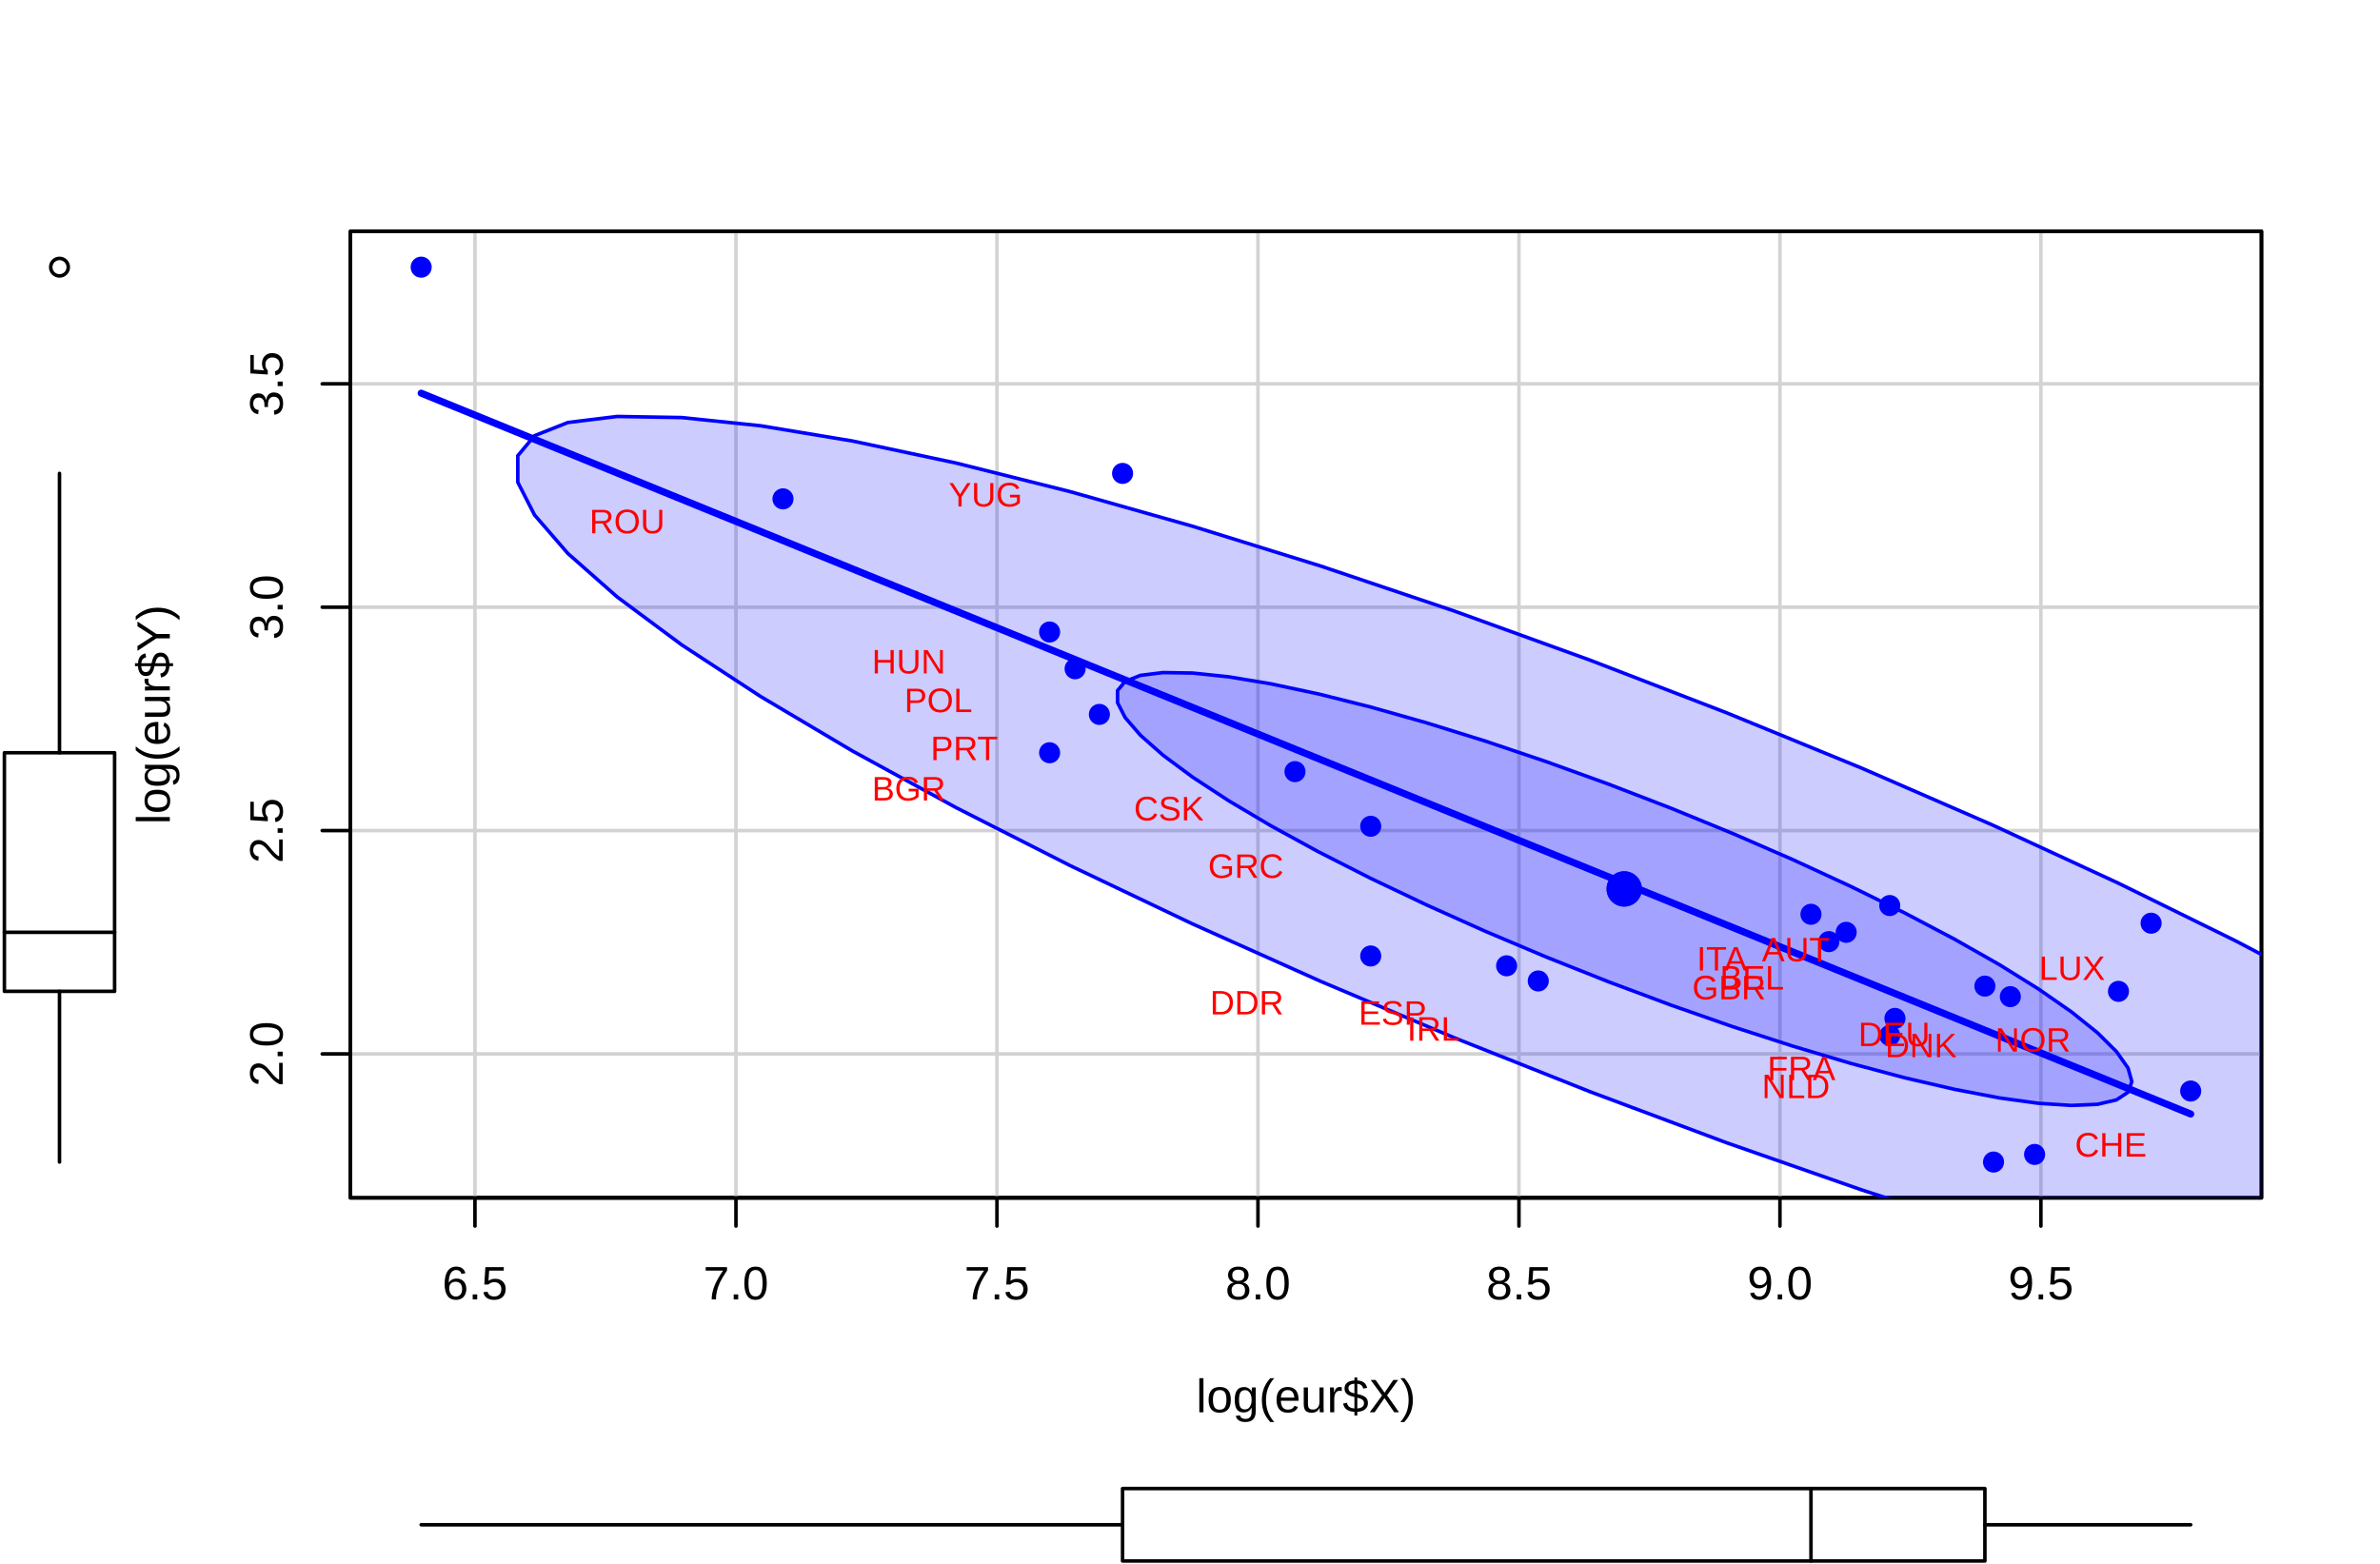
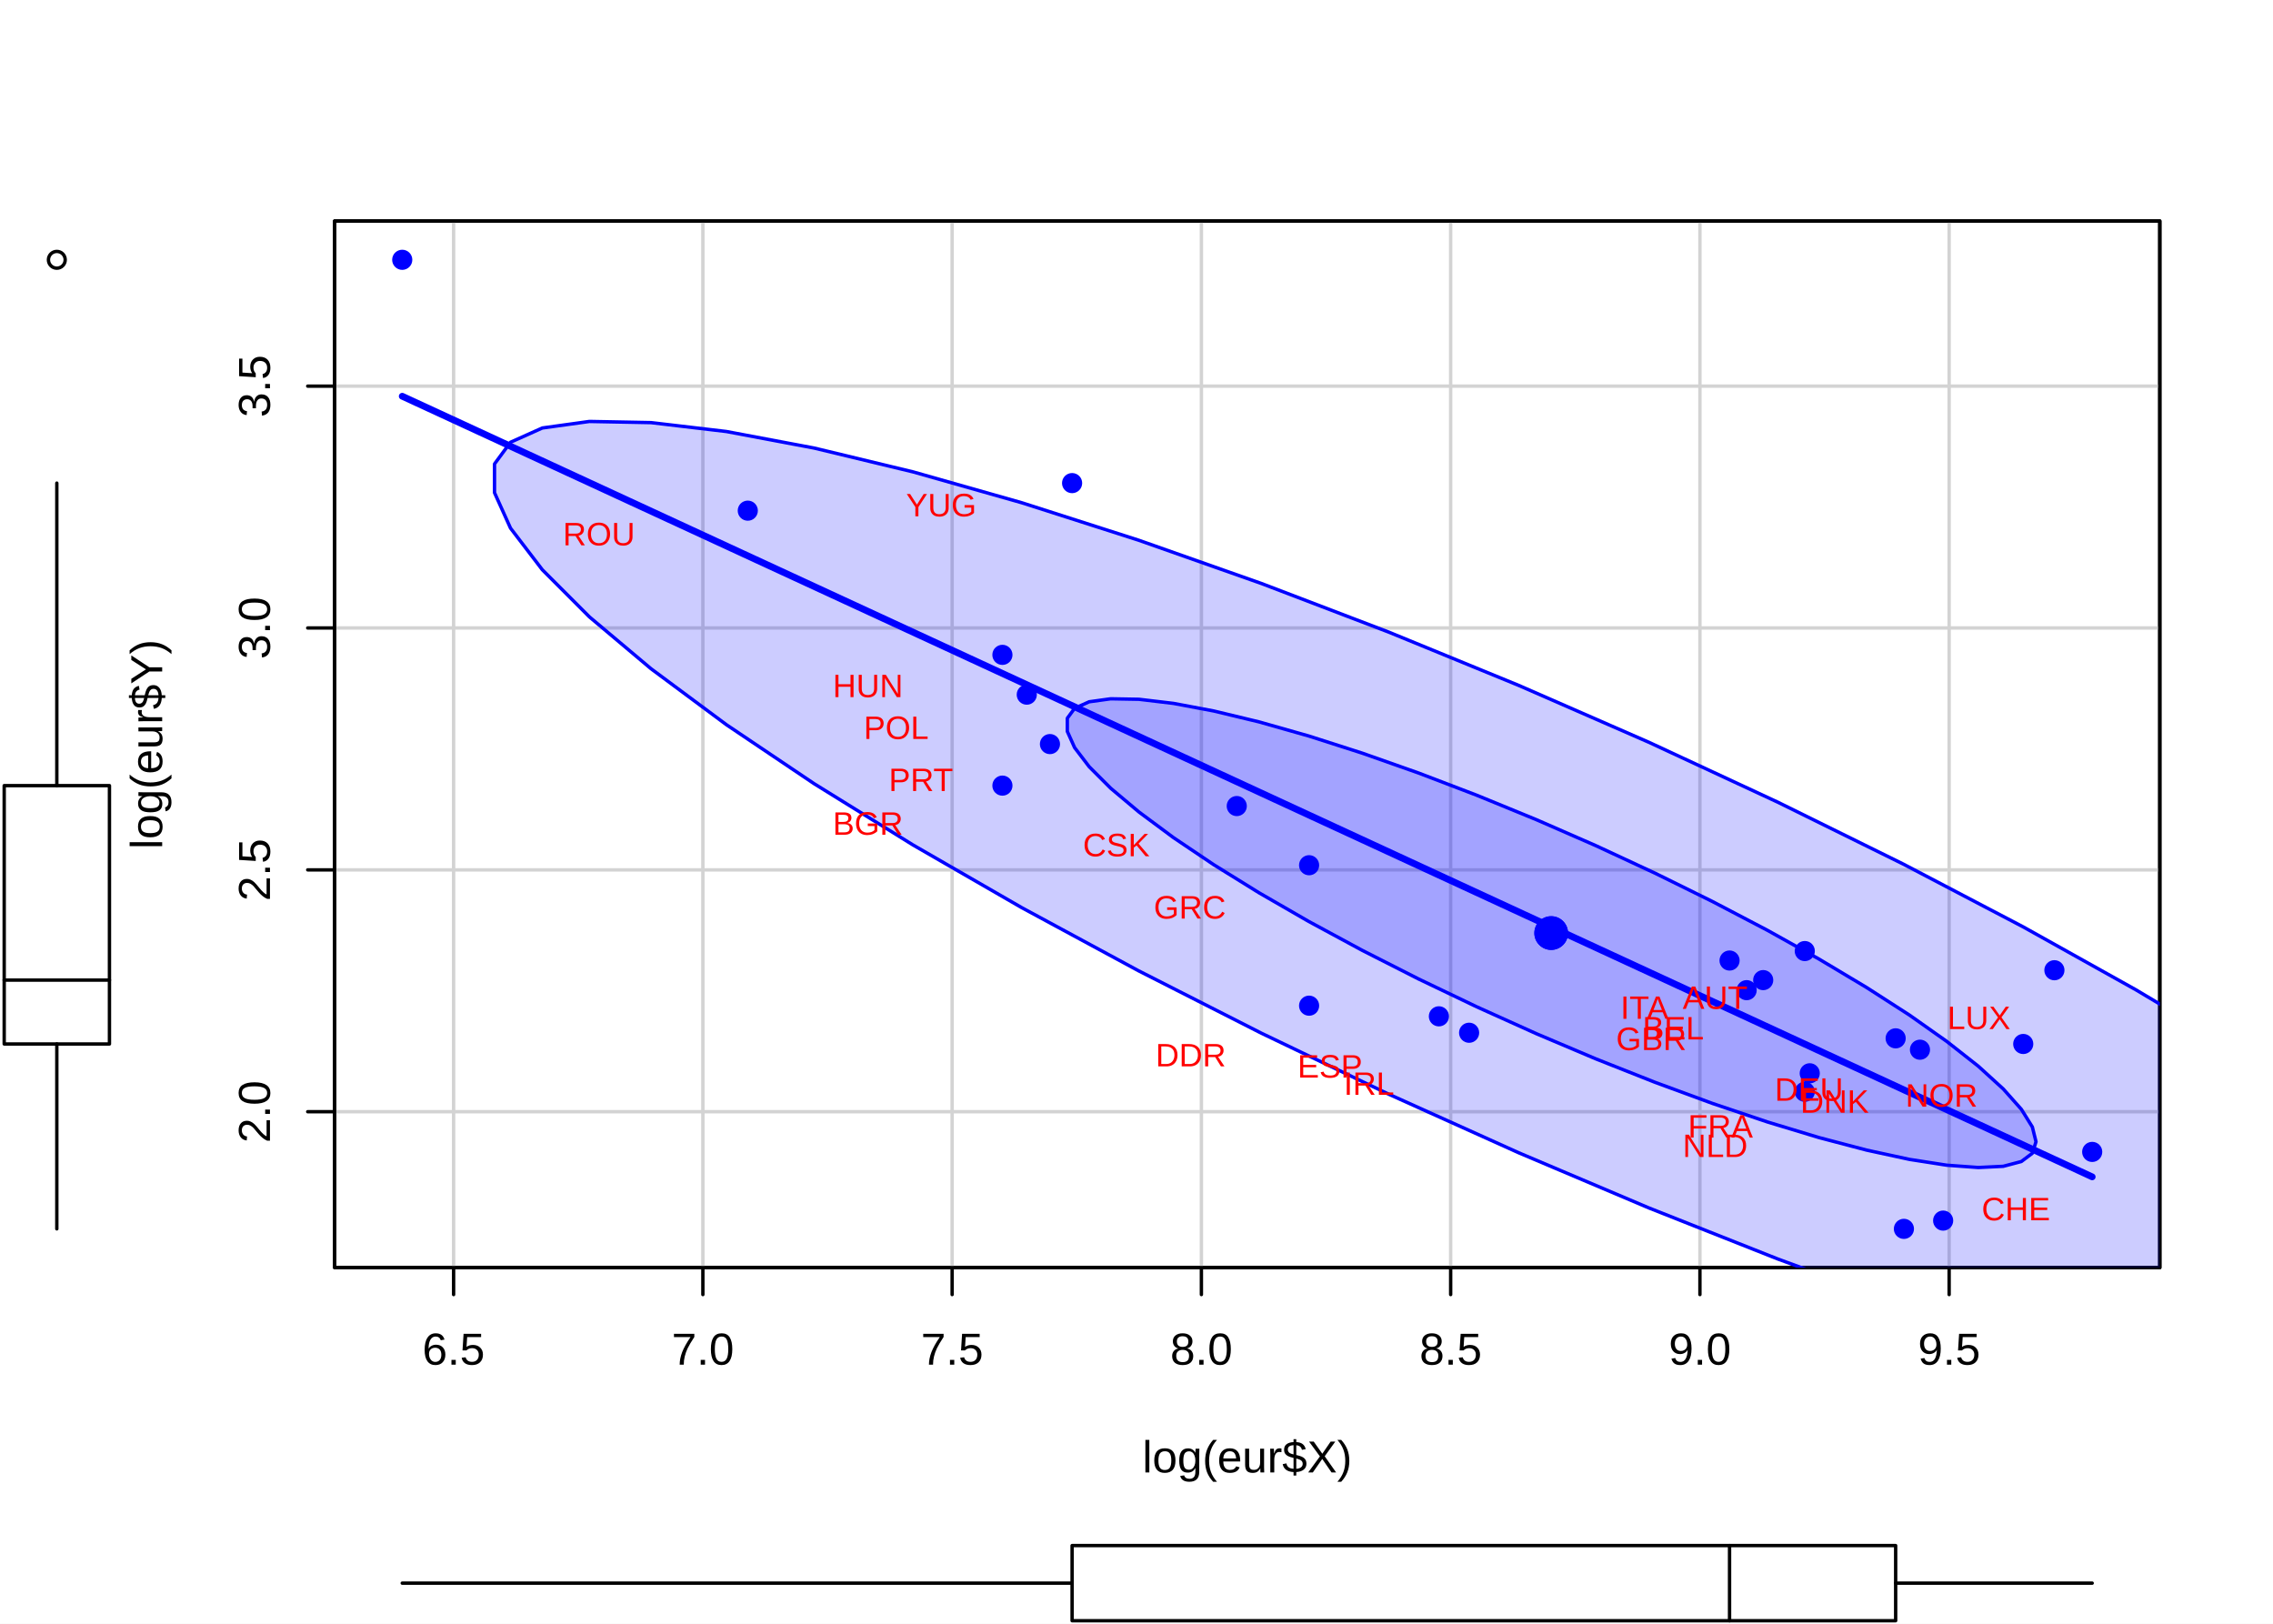
- <svg xmlns="http://www.w3.org/2000/svg" class="svglite" width="504.00pt" height="331.20pt" viewBox="0 0 504.00 331.20">
+ <svg xmlns="http://www.w3.org/2000/svg" class="svglite" width="504.00pt" height="360.00pt" viewBox="0 0 504.00 360.00">
  <defs>
    <style type="text/css">
    .svglite line, .svglite polyline, .svglite polygon, .svglite path, .svglite rect, .svglite circle {
      fill: none;
      stroke: #000000;
      stroke-linecap: round;
      stroke-linejoin: round;
      stroke-miterlimit: 10.00;
    }
    .svglite text {
      white-space: pre;
    }
  </style>
  </defs>
  <rect width="100%" height="100%" style="stroke: none; fill: #FFFFFF;" />
  <defs>
-     <clipPath id="cpMC4wMHw1MDQuMDB8MC4wMHwzMzEuMjA=">
-       <rect x="0.00" y="0.00" width="504.00" height="331.20" />
+     <clipPath id="cpMC4wMHw1MDQuMDB8MC4wMHwzNjAuMDA=">
+       <rect x="0.00" y="0.00" width="504.00" height="360.00" />
    </clipPath>
  </defs>
-   <g clip-path="url(#cpMC4wMHw1MDQuMDB8MC4wMHwzMzEuMjA=)">
+   <g clip-path="url(#cpMC4wMHw1MDQuMDB8MC4wMHwzNjAuMDA=)">
</g>
  <defs>
-     <clipPath id="cpMC4wMHwyNS4yMHwwLjAwfDMxNC42NA==">
-       <rect x="0.00" y="0.00" width="25.20" height="314.64" />
+     <clipPath id="cpMC4wMHwyNS4yMHwwLjAwfDM0Mi4wMA==">
+       <rect x="0.00" y="0.00" width="25.20" height="342.00" />
    </clipPath>
  </defs>
-   <g clip-path="url(#cpMC4wMHwyNS4yMHwwLjAwfDMxNC42NA==)">
+   <g clip-path="url(#cpMC4wMHwyNS4yMHwwLjAwfDM0Mi4wMA==)">
</g>
  <defs>
-     <clipPath id="cpMC4wMHwyNS4yMHw0OS4wMHwyNTMuNjg=">
-       <rect x="0.00" y="49.00" width="25.20" height="204.68" />
+     <clipPath id="cpMC4wMHwyNS4yMHw0OS4wMHwyODEuMDQ=">
+       <rect x="0.00" y="49.00" width="25.20" height="232.04" />
    </clipPath>
  </defs>
-   <g clip-path="url(#cpMC4wMHwyNS4yMHw0OS4wMHwyNTMuNjg=)">
-     <polyline points="0.93,209.95 24.27,209.95 24.27,159.42 0.93,159.42 0.93,209.95 " style="stroke-width: 0.75;" />
-     <polyline points="0.93,197.45 24.27,197.45 " style="stroke-width: 0.75;" />
-     <polyline points="12.60,246.10 12.60,209.95 " style="stroke-width: 0.75;" />
-     <polyline points="12.60,159.42 12.60,100.26 " style="stroke-width: 0.75;" />
-     <circle cx="12.60" cy="56.58" r="1.86" style="stroke-width: 0.75;" />
+   <g clip-path="url(#cpMC4wMHwyNS4yMHw0OS4wMHwyODEuMDQ=)">
+     <polyline points="0.93,231.46 24.27,231.46 24.27,174.18 0.93,174.18 0.93,231.46 " style="stroke-width: 0.75;" />
+     <polyline points="0.93,217.30 24.27,217.30 " style="stroke-width: 0.75;" />
+     <polyline points="12.60,272.45 12.60,231.46 " style="stroke-width: 0.75;" />
+     <polyline points="12.60,174.18 12.60,107.11 " style="stroke-width: 0.75;" />
+     <circle cx="12.60" cy="57.60" r="1.86" style="stroke-width: 0.75;" />
  </g>
  <defs>
-     <clipPath id="cpNzQuMjB8NDc4LjkwfDMxNC42NHwzMzEuMjA=">
-       <rect x="74.20" y="314.64" width="404.70" height="16.56" />
+     <clipPath id="cpNzQuMjB8NDc4LjkwfDM0Mi4wMHwzNjAuMDA=">
+       <rect x="74.20" y="342.00" width="404.70" height="18.00" />
    </clipPath>
  </defs>
-   <g clip-path="url(#cpNzQuMjB8NDc4LjkwfDMxNC42NHwzMzEuMjA=)">
+   <g clip-path="url(#cpNzQuMjB8NDc4LjkwfDM0Mi4wMHwzNjAuMDA=)">
</g>
  <defs>
-     <clipPath id="cpMjUuMjB8NTA0LjAwfDMxNC42NHwzMzEuMjA=">
-       <rect x="25.20" y="314.64" width="478.80" height="16.56" />
+     <clipPath id="cpMjUuMjB8NTA0LjAwfDM0Mi4wMHwzNjAuMDA=">
+       <rect x="25.20" y="342.00" width="478.80" height="18.00" />
    </clipPath>
  </defs>
-   <g clip-path="url(#cpMjUuMjB8NTA0LjAwfDMxNC42NHwzMzEuMjA=)">
+   <g clip-path="url(#cpMjUuMjB8NTA0LjAwfDM0Mi4wMHwzNjAuMDA=)">
</g>
-   <g clip-path="url(#cpNzQuMjB8NDc4LjkwfDMxNC42NHwzMzEuMjA=)">
-     <polyline points="237.72,330.59 237.72,315.25 420.33,315.25 420.33,330.59 237.72,330.59 " style="stroke-width: 0.75;" />
-     <polyline points="383.50,330.59 383.50,315.25 " style="stroke-width: 0.75;" />
-     <polyline points="89.19,322.92 237.72,322.92 " style="stroke-width: 0.75;" />
-     <polyline points="420.33,322.92 463.91,322.92 " style="stroke-width: 0.75;" />
+   <g clip-path="url(#cpNzQuMjB8NDc4LjkwfDM0Mi4wMHwzNjAuMDA=)">
+     <polyline points="237.72,359.33 237.72,342.67 420.33,342.67 420.33,359.33 237.72,359.33 " style="stroke-width: 0.75;" />
+     <polyline points="383.50,359.33 383.50,342.67 " style="stroke-width: 0.75;" />
+     <polyline points="89.19,351.00 237.72,351.00 " style="stroke-width: 0.75;" />
+     <polyline points="420.33,351.00 463.91,351.00 " style="stroke-width: 0.75;" />
  </g>
  <defs>
-     <clipPath id="cpNzQuMjB8NDc4LjkwfDQ5LjAwfDI1My42OA==">
-       <rect x="74.20" y="49.00" width="404.70" height="204.68" />
+     <clipPath id="cpNzQuMjB8NDc4LjkwfDQ5LjAwfDI4MS4wNA==">
+       <rect x="74.20" y="49.00" width="404.70" height="232.04" />
    </clipPath>
  </defs>
-   <g clip-path="url(#cpNzQuMjB8NDc4LjkwfDQ5LjAwfDI1My42OA==)">
+   <g clip-path="url(#cpNzQuMjB8NDc4LjkwfDQ5LjAwfDI4MS4wNA==)">
</g>
-   <g clip-path="url(#cpMC4wMHw1MDQuMDB8MC4wMHwzMzEuMjA=)">
-     <line x1="100.58" y1="253.68" x2="432.19" y2="253.68" style="stroke-width: 0.75;" />
-     <line x1="100.58" y1="253.68" x2="100.58" y2="259.66" style="stroke-width: 0.75;" />
-     <line x1="155.85" y1="253.68" x2="155.85" y2="259.66" style="stroke-width: 0.75;" />
-     <line x1="211.12" y1="253.68" x2="211.12" y2="259.66" style="stroke-width: 0.75;" />
-     <line x1="266.39" y1="253.68" x2="266.39" y2="259.66" style="stroke-width: 0.75;" />
-     <line x1="321.66" y1="253.68" x2="321.66" y2="259.66" style="stroke-width: 0.75;" />
-     <line x1="376.93" y1="253.68" x2="376.93" y2="259.66" style="stroke-width: 0.75;" />
-     <line x1="432.19" y1="253.68" x2="432.19" y2="259.66" style="stroke-width: 0.75;" />
-     <text x="100.58" y="275.20" text-anchor="middle" style="font-size: 9.96px; font-family: &quot;Arial&quot;;" textLength="13.84px" lengthAdjust="spacingAndGlyphs">6.5</text>
-     <text x="155.85" y="275.20" text-anchor="middle" style="font-size: 9.96px; font-family: &quot;Arial&quot;;" textLength="13.84px" lengthAdjust="spacingAndGlyphs">7.0</text>
-     <text x="211.12" y="275.20" text-anchor="middle" style="font-size: 9.96px; font-family: &quot;Arial&quot;;" textLength="13.84px" lengthAdjust="spacingAndGlyphs">7.5</text>
-     <text x="266.39" y="275.20" text-anchor="middle" style="font-size: 9.96px; font-family: &quot;Arial&quot;;" textLength="13.84px" lengthAdjust="spacingAndGlyphs">8.0</text>
-     <text x="321.66" y="275.20" text-anchor="middle" style="font-size: 9.96px; font-family: &quot;Arial&quot;;" textLength="13.84px" lengthAdjust="spacingAndGlyphs">8.5</text>
-     <text x="376.93" y="275.20" text-anchor="middle" style="font-size: 9.96px; font-family: &quot;Arial&quot;;" textLength="13.84px" lengthAdjust="spacingAndGlyphs">9.0</text>
-     <text x="432.19" y="275.20" text-anchor="middle" style="font-size: 9.96px; font-family: &quot;Arial&quot;;" textLength="13.84px" lengthAdjust="spacingAndGlyphs">9.5</text>
-     <line x1="74.20" y1="223.20" x2="74.20" y2="81.29" style="stroke-width: 0.75;" />
-     <line x1="74.20" y1="223.20" x2="68.23" y2="223.20" style="stroke-width: 0.75;" />
-     <line x1="74.20" y1="175.90" x2="68.23" y2="175.90" style="stroke-width: 0.75;" />
-     <line x1="74.20" y1="128.59" x2="68.23" y2="128.59" style="stroke-width: 0.75;" />
-     <line x1="74.20" y1="81.29" x2="68.23" y2="81.29" style="stroke-width: 0.75;" />
-     <text transform="translate(59.86,223.20) rotate(-90)" text-anchor="middle" style="font-size: 9.96px; font-family: &quot;Arial&quot;;" textLength="13.84px" lengthAdjust="spacingAndGlyphs">2.0</text>
-     <text transform="translate(59.86,175.90) rotate(-90)" text-anchor="middle" style="font-size: 9.96px; font-family: &quot;Arial&quot;;" textLength="13.84px" lengthAdjust="spacingAndGlyphs">2.5</text>
-     <text transform="translate(59.86,128.59) rotate(-90)" text-anchor="middle" style="font-size: 9.96px; font-family: &quot;Arial&quot;;" textLength="13.84px" lengthAdjust="spacingAndGlyphs">3.0</text>
-     <text transform="translate(59.86,81.29) rotate(-90)" text-anchor="middle" style="font-size: 9.96px; font-family: &quot;Arial&quot;;" textLength="13.84px" lengthAdjust="spacingAndGlyphs">3.5</text>
-     <polygon points="74.20,253.68 478.90,253.68 478.90,49.00 74.20,49.00 " style="stroke-width: 0.75;" />
+   <g clip-path="url(#cpMC4wMHw1MDQuMDB8MC4wMHwzNjAuMDA=)">
+     <line x1="100.58" y1="281.04" x2="432.19" y2="281.04" style="stroke-width: 0.75;" />
+     <line x1="100.58" y1="281.04" x2="100.58" y2="287.02" style="stroke-width: 0.75;" />
+     <line x1="155.85" y1="281.04" x2="155.85" y2="287.02" style="stroke-width: 0.75;" />
+     <line x1="211.12" y1="281.04" x2="211.12" y2="287.02" style="stroke-width: 0.75;" />
+     <line x1="266.39" y1="281.04" x2="266.39" y2="287.02" style="stroke-width: 0.75;" />
+     <line x1="321.66" y1="281.04" x2="321.66" y2="287.02" style="stroke-width: 0.75;" />
+     <line x1="376.93" y1="281.04" x2="376.93" y2="287.02" style="stroke-width: 0.75;" />
+     <line x1="432.19" y1="281.04" x2="432.19" y2="287.02" style="stroke-width: 0.75;" />
+     <text x="100.58" y="302.56" text-anchor="middle" style="font-size: 9.96px; font-family: &quot;Arial&quot;;" textLength="13.84px" lengthAdjust="spacingAndGlyphs">6.5</text>
+     <text x="155.85" y="302.56" text-anchor="middle" style="font-size: 9.96px; font-family: &quot;Arial&quot;;" textLength="13.84px" lengthAdjust="spacingAndGlyphs">7.0</text>
+     <text x="211.12" y="302.56" text-anchor="middle" style="font-size: 9.96px; font-family: &quot;Arial&quot;;" textLength="13.84px" lengthAdjust="spacingAndGlyphs">7.5</text>
+     <text x="266.39" y="302.56" text-anchor="middle" style="font-size: 9.96px; font-family: &quot;Arial&quot;;" textLength="13.84px" lengthAdjust="spacingAndGlyphs">8.0</text>
+     <text x="321.66" y="302.56" text-anchor="middle" style="font-size: 9.96px; font-family: &quot;Arial&quot;;" textLength="13.84px" lengthAdjust="spacingAndGlyphs">8.5</text>
+     <text x="376.93" y="302.56" text-anchor="middle" style="font-size: 9.96px; font-family: &quot;Arial&quot;;" textLength="13.84px" lengthAdjust="spacingAndGlyphs">9.0</text>
+     <text x="432.19" y="302.56" text-anchor="middle" style="font-size: 9.96px; font-family: &quot;Arial&quot;;" textLength="13.84px" lengthAdjust="spacingAndGlyphs">9.5</text>
+     <line x1="74.20" y1="246.48" x2="74.20" y2="85.61" style="stroke-width: 0.75;" />
+     <line x1="74.20" y1="246.48" x2="68.23" y2="246.48" style="stroke-width: 0.75;" />
+     <line x1="74.20" y1="192.86" x2="68.23" y2="192.86" style="stroke-width: 0.75;" />
+     <line x1="74.20" y1="139.23" x2="68.23" y2="139.23" style="stroke-width: 0.75;" />
+     <line x1="74.20" y1="85.61" x2="68.23" y2="85.61" style="stroke-width: 0.75;" />
+     <text transform="translate(59.86,246.48) rotate(-90)" text-anchor="middle" style="font-size: 9.96px; font-family: &quot;Arial&quot;;" textLength="13.84px" lengthAdjust="spacingAndGlyphs">2.0</text>
+     <text transform="translate(59.86,192.86) rotate(-90)" text-anchor="middle" style="font-size: 9.96px; font-family: &quot;Arial&quot;;" textLength="13.84px" lengthAdjust="spacingAndGlyphs">2.5</text>
+     <text transform="translate(59.86,139.23) rotate(-90)" text-anchor="middle" style="font-size: 9.96px; font-family: &quot;Arial&quot;;" textLength="13.84px" lengthAdjust="spacingAndGlyphs">3.0</text>
+     <text transform="translate(59.86,85.61) rotate(-90)" text-anchor="middle" style="font-size: 9.96px; font-family: &quot;Arial&quot;;" textLength="13.84px" lengthAdjust="spacingAndGlyphs">3.5</text>
+     <polygon points="74.20,281.04 478.90,281.04 478.90,49.00 74.20,49.00 " style="stroke-width: 0.75;" />
  </g>
  <defs>
-     <clipPath id="cpMjUuMjB8NTA0LjAwfDAuMDB8MzE0LjY0">
-       <rect x="25.20" y="0.00" width="478.80" height="314.64" />
+     <clipPath id="cpMjUuMjB8NTA0LjAwfDAuMDB8MzQyLjAw">
+       <rect x="25.20" y="0.00" width="478.80" height="342.00" />
    </clipPath>
  </defs>
-   <g clip-path="url(#cpMjUuMjB8NTA0LjAwfDAuMDB8MzE0LjY0)">
-     <text x="276.55" y="299.10" text-anchor="middle" style="font-size: 9.96px; font-family: &quot;Arial&quot;;" textLength="46.47px" lengthAdjust="spacingAndGlyphs">log(eur$X)</text>
-     <text transform="translate(35.96,151.34) rotate(-90)" text-anchor="middle" style="font-size: 9.96px; font-family: &quot;Arial&quot;;" textLength="46.47px" lengthAdjust="spacingAndGlyphs">log(eur$Y)</text>
+   <g clip-path="url(#cpMjUuMjB8NTA0LjAwfDAuMDB8MzQyLjAw)">
+     <text x="276.55" y="326.46" text-anchor="middle" style="font-size: 9.96px; font-family: &quot;Arial&quot;;" textLength="46.47px" lengthAdjust="spacingAndGlyphs">log(eur$X)</text>
+     <text transform="translate(35.96,165.02) rotate(-90)" text-anchor="middle" style="font-size: 9.96px; font-family: &quot;Arial&quot;;" textLength="46.47px" lengthAdjust="spacingAndGlyphs">log(eur$Y)</text>
  </g>
-   <g clip-path="url(#cpNzQuMjB8NDc4LjkwfDQ5LjAwfDI1My42OA==)">
-     <line x1="100.58" y1="253.68" x2="100.58" y2="49.00" style="stroke-width: 0.75; stroke: #D3D3D3;" />
-     <line x1="155.85" y1="253.68" x2="155.85" y2="49.00" style="stroke-width: 0.75; stroke: #D3D3D3;" />
-     <line x1="211.12" y1="253.68" x2="211.12" y2="49.00" style="stroke-width: 0.75; stroke: #D3D3D3;" />
-     <line x1="266.39" y1="253.68" x2="266.39" y2="49.00" style="stroke-width: 0.75; stroke: #D3D3D3;" />
-     <line x1="321.66" y1="253.68" x2="321.66" y2="49.00" style="stroke-width: 0.75; stroke: #D3D3D3;" />
-     <line x1="376.93" y1="253.68" x2="376.93" y2="49.00" style="stroke-width: 0.75; stroke: #D3D3D3;" />
-     <line x1="432.19" y1="253.68" x2="432.19" y2="49.00" style="stroke-width: 0.75; stroke: #D3D3D3;" />
-     <line x1="74.20" y1="223.20" x2="478.90" y2="223.20" style="stroke-width: 0.75; stroke: #D3D3D3;" />
-     <line x1="74.20" y1="175.90" x2="478.90" y2="175.90" style="stroke-width: 0.75; stroke: #D3D3D3;" />
-     <line x1="74.20" y1="128.59" x2="478.90" y2="128.59" style="stroke-width: 0.75; stroke: #D3D3D3;" />
-     <line x1="74.20" y1="81.29" x2="478.90" y2="81.29" style="stroke-width: 0.75; stroke: #D3D3D3;" />
+   <g clip-path="url(#cpNzQuMjB8NDc4LjkwfDQ5LjAwfDI4MS4wNA==)">
+     <line x1="100.58" y1="281.04" x2="100.58" y2="49.00" style="stroke-width: 0.75; stroke: #D3D3D3;" />
+     <line x1="155.85" y1="281.04" x2="155.85" y2="49.00" style="stroke-width: 0.75; stroke: #D3D3D3;" />
+     <line x1="211.12" y1="281.04" x2="211.12" y2="49.00" style="stroke-width: 0.75; stroke: #D3D3D3;" />
+     <line x1="266.39" y1="281.04" x2="266.39" y2="49.00" style="stroke-width: 0.75; stroke: #D3D3D3;" />
+     <line x1="321.66" y1="281.04" x2="321.66" y2="49.00" style="stroke-width: 0.75; stroke: #D3D3D3;" />
+     <line x1="376.93" y1="281.04" x2="376.93" y2="49.00" style="stroke-width: 0.75; stroke: #D3D3D3;" />
+     <line x1="432.19" y1="281.04" x2="432.19" y2="49.00" style="stroke-width: 0.75; stroke: #D3D3D3;" />
+     <line x1="74.20" y1="246.48" x2="478.90" y2="246.48" style="stroke-width: 0.75; stroke: #D3D3D3;" />
+     <line x1="74.20" y1="192.86" x2="478.90" y2="192.86" style="stroke-width: 0.75; stroke: #D3D3D3;" />
+     <line x1="74.20" y1="139.23" x2="478.90" y2="139.23" style="stroke-width: 0.75; stroke: #D3D3D3;" />
+     <line x1="74.20" y1="85.61" x2="478.90" y2="85.61" style="stroke-width: 0.75; stroke: #D3D3D3;" />
  </g>
-   <g clip-path="url(#cpMC4wMHw1MDQuMDB8MC4wMHwzMzEuMjA=)">
-     <polygon points="74.20,253.68 478.90,253.68 478.90,49.00 74.20,49.00 " style="stroke-width: 0.75;" />
+   <g clip-path="url(#cpMC4wMHw1MDQuMDB8MC4wMHwzNjAuMDA=)">
+     <polygon points="74.20,281.04 478.90,281.04 478.90,49.00 74.20,49.00 " style="stroke-width: 0.75;" />
  </g>
-   <g clip-path="url(#cpNzQuMjB8NDc4LjkwfDQ5LjAwfDI1My42OA==)">
-     <circle cx="89.19" cy="56.58" r="1.86" style="stroke-width: 0.75; stroke: #0000FF; fill: #0000FF;" />
-     <circle cx="400.18" cy="191.78" r="1.86" style="stroke-width: 0.75; stroke: #0000FF; fill: #0000FF;" />
-     <circle cx="390.96" cy="197.45" r="1.86" style="stroke-width: 0.75; stroke: #0000FF; fill: #0000FF;" />
-     <circle cx="222.27" cy="159.42" r="1.86" style="stroke-width: 0.75; stroke: #0000FF; fill: #0000FF;" />
-     <circle cx="463.91" cy="231.06" r="1.86" style="stroke-width: 0.75; stroke: #0000FF; fill: #0000FF;" />
-     <circle cx="274.23" cy="163.42" r="1.86" style="stroke-width: 0.75; stroke: #0000FF; fill: #0000FF;" />
-     <circle cx="290.27" cy="202.46" r="1.86" style="stroke-width: 0.75; stroke: #0000FF; fill: #0000FF;" />
-     <circle cx="420.33" cy="208.84" r="1.86" style="stroke-width: 0.75; stroke: #0000FF; fill: #0000FF;" />
-     <circle cx="425.72" cy="211.07" r="1.86" style="stroke-width: 0.75; stroke: #0000FF; fill: #0000FF;" />
-     <circle cx="319.05" cy="204.54" r="1.86" style="stroke-width: 0.75; stroke: #0000FF; fill: #0000FF;" />
-     <circle cx="422.16" cy="246.10" r="1.86" style="stroke-width: 0.75; stroke: #0000FF; fill: #0000FF;" />
-     <circle cx="401.28" cy="215.68" r="1.86" style="stroke-width: 0.75; stroke: #0000FF; fill: #0000FF;" />
-     <circle cx="387.29" cy="199.42" r="1.86" style="stroke-width: 0.75; stroke: #0000FF; fill: #0000FF;" />
-     <circle cx="290.27" cy="174.99" r="1.86" style="stroke-width: 0.75; stroke: #0000FF; fill: #0000FF;" />
-     <circle cx="222.27" cy="133.85" r="1.86" style="stroke-width: 0.75; stroke: #0000FF; fill: #0000FF;" />
-     <circle cx="325.75" cy="207.75" r="1.86" style="stroke-width: 0.75; stroke: #0000FF; fill: #0000FF;" />
-     <circle cx="383.50" cy="193.63" r="1.86" style="stroke-width: 0.75; stroke: #0000FF; fill: #0000FF;" />
-     <circle cx="455.53" cy="195.52" r="1.86" style="stroke-width: 0.75; stroke: #0000FF; fill: #0000FF;" />
-     <circle cx="400.18" cy="219.30" r="1.86" style="stroke-width: 0.75; stroke: #0000FF; fill: #0000FF;" />
-     <circle cx="448.62" cy="209.95" r="1.86" style="stroke-width: 0.75; stroke: #0000FF; fill: #0000FF;" />
-     <circle cx="227.67" cy="141.63" r="1.86" style="stroke-width: 0.75; stroke: #0000FF; fill: #0000FF;" />
-     <circle cx="232.81" cy="151.30" r="1.86" style="stroke-width: 0.75; stroke: #0000FF; fill: #0000FF;" />
-     <circle cx="165.81" cy="105.65" r="1.86" style="stroke-width: 0.75; stroke: #0000FF; fill: #0000FF;" />
-     <circle cx="430.86" cy="244.49" r="1.86" style="stroke-width: 0.75; stroke: #0000FF; fill: #0000FF;" />
-     <circle cx="237.72" cy="100.26" r="1.86" style="stroke-width: 0.75; stroke: #0000FF; fill: #0000FF;" />
-     <polyline points="89.19,83.27 463.91,235.93 " style="stroke-width: 1.50; stroke: #0000FF;" />
-     <polyline points="451.45,229.06 450.64,226.18 448.20,222.72 444.19,218.74 438.66,214.30 431.69,209.46 423.40,204.30 413.89,198.90 403.33,193.34 391.87,187.70 379.68,182.07 366.95,176.53 353.87,171.17 340.64,166.07 327.46,161.31 314.53,156.95 302.05,153.07 290.20,149.72 279.17,146.96 269.12,144.82 260.20,143.34 252.56,142.54 246.29,142.44 241.51,143.03 238.28,144.30 236.66,146.24 236.66,148.82 238.28,151.99 241.51,155.72 246.29,159.94 252.56,164.59 260.20,169.59 269.12,174.88 279.17,180.38 290.20,185.99 302.05,191.63 314.53,197.23 327.46,202.69 340.64,207.93 353.87,212.87 366.95,217.44 379.68,221.56 391.87,225.19 403.33,228.25 413.89,230.70 423.40,232.52 431.69,233.66 438.66,234.11 444.19,233.87 448.20,232.93 450.64,231.32 451.45,229.06 " style="stroke-width: 0.75; stroke: #0000FF;" />
-     <polygon points="451.45,229.06 450.64,226.18 448.20,222.72 444.19,218.74 438.66,214.30 431.69,209.46 423.40,204.30 413.89,198.90 403.33,193.34 391.87,187.70 379.68,182.07 366.95,176.53 353.87,171.17 340.64,166.07 327.46,161.31 314.53,156.95 302.05,153.07 290.20,149.72 279.17,146.96 269.12,144.82 260.20,143.34 252.56,142.54 246.29,142.44 241.51,143.03 238.28,144.30 236.66,146.24 236.66,148.82 238.28,151.99 241.51,155.72 246.29,159.94 252.56,164.59 260.20,169.59 269.12,174.88 279.17,180.38 290.20,185.99 302.05,191.63 314.53,197.23 327.46,202.69 340.64,207.93 353.87,212.87 366.95,217.44 379.68,221.56 391.87,225.19 403.33,228.25 413.89,230.70 423.40,232.52 431.69,233.66 438.66,234.11 444.19,233.87 448.20,232.93 450.64,231.32 451.45,229.06 " style="stroke-width: 0.75; stroke: none; fill: #0000FF; fill-opacity: 0.20;" />
-     <circle cx="343.95" cy="188.26" r="3.36" style="stroke-width: 0.75; stroke: #0000FF; fill: #0000FF;" />
-     <polyline points="578.70,277.36 576.93,271.07 571.61,263.52 562.85,254.83 550.77,245.13 535.56,234.56 517.44,223.30 496.69,211.51 473.62,199.36 448.59,187.04 421.97,174.74 394.17,162.65 365.61,150.95 336.72,139.81 307.94,129.40 279.71,119.89 252.45,111.42 226.58,104.11 202.48,98.07 180.53,93.40 161.06,90.17 144.36,88.43 130.69,88.20 120.25,89.48 113.20,92.27 109.65,96.51 109.65,102.14 113.20,109.07 120.25,117.21 130.69,126.42 144.36,136.57 161.06,147.50 180.53,159.05 202.48,171.05 226.58,183.30 252.45,195.63 279.71,207.85 307.94,219.77 336.72,231.21 365.61,242.01 394.17,251.98 421.97,261.00 448.59,268.90 473.62,275.59 496.69,280.95 517.44,284.91 535.56,287.40 550.77,288.39 562.85,287.86 571.61,285.82 576.93,282.30 578.70,277.36 " style="stroke-width: 0.75; stroke: #0000FF;" />
-     <polygon points="578.70,277.36 576.93,271.07 571.61,263.52 562.85,254.83 550.77,245.13 535.56,234.56 517.44,223.30 496.69,211.51 473.62,199.36 448.59,187.04 421.97,174.74 394.17,162.65 365.61,150.95 336.72,139.81 307.94,129.40 279.71,119.89 252.45,111.42 226.58,104.11 202.48,98.07 180.53,93.40 161.06,90.17 144.36,88.43 130.69,88.20 120.25,89.48 113.20,92.27 109.65,96.51 109.65,102.14 113.20,109.07 120.25,117.21 130.69,126.42 144.36,136.57 161.06,147.50 180.53,159.05 202.48,171.05 226.58,183.30 252.45,195.63 279.71,207.85 307.94,219.77 336.72,231.21 365.61,242.01 394.17,251.98 421.97,261.00 448.59,268.90 473.62,275.59 496.69,280.95 517.44,284.91 535.56,287.40 550.77,288.39 562.85,287.86 571.61,285.82 576.93,282.30 578.70,277.36 " style="stroke-width: 0.75; stroke: none; fill: #0000FF; fill-opacity: 0.20;" />
-     <circle cx="343.95" cy="188.26" r="3.36" style="stroke-width: 0.75; stroke: #0000FF; fill: #0000FF;" />
-     <text x="60.16" y="61.28" text-anchor="end" style="font-size: 7.20px;fill: #FF0000; font-family: &quot;Arial&quot;;" textLength="13.59px" lengthAdjust="spacingAndGlyphs">ALB</text>
-     <text x="387.51" y="203.59" text-anchor="end" style="font-size: 7.20px;fill: #FF0000; font-family: &quot;Arial&quot;;" textLength="14.38px" lengthAdjust="spacingAndGlyphs">AUT</text>
-     <text x="377.81" y="209.57" text-anchor="end" style="font-size: 7.20px;fill: #FF0000; font-family: &quot;Arial&quot;;" textLength="13.59px" lengthAdjust="spacingAndGlyphs">BEL</text>
-     <text x="200.25" y="169.53" text-anchor="end" style="font-size: 7.20px;fill: #FF0000; font-family: &quot;Arial&quot;;" textLength="15.57px" lengthAdjust="spacingAndGlyphs">BGR</text>
-     <text x="454.60" y="244.94" text-anchor="end" style="font-size: 7.20px;fill: #FF0000; font-family: &quot;Arial&quot;;" textLength="15.18px" lengthAdjust="spacingAndGlyphs">CHE</text>
-     <text x="254.93" y="173.74" text-anchor="end" style="font-size: 7.20px;fill: #FF0000; font-family: &quot;Arial&quot;;" textLength="14.78px" lengthAdjust="spacingAndGlyphs">CSK</text>
-     <text x="271.83" y="214.84" text-anchor="end" style="font-size: 7.20px;fill: #FF0000; font-family: &quot;Arial&quot;;" textLength="15.57px" lengthAdjust="spacingAndGlyphs">DDR</text>
-     <text x="408.72" y="221.55" text-anchor="end" style="font-size: 7.20px;fill: #FF0000; font-family: &quot;Arial&quot;;" textLength="15.18px" lengthAdjust="spacingAndGlyphs">DEU</text>
-     <text x="414.40" y="223.90" text-anchor="end" style="font-size: 7.20px;fill: #FF0000; font-family: &quot;Arial&quot;;" textLength="15.18px" lengthAdjust="spacingAndGlyphs">DNK</text>
-     <text x="302.11" y="217.02" text-anchor="end" style="font-size: 7.20px;fill: #FF0000; font-family: &quot;Arial&quot;;" textLength="14.39px" lengthAdjust="spacingAndGlyphs">ESP</text>
-     <text x="410.65" y="260.78" text-anchor="end" style="font-size: 7.20px;fill: #FF0000; font-family: &quot;Arial&quot;;" textLength="11.58px" lengthAdjust="spacingAndGlyphs">FIN</text>
-     <text x="388.67" y="228.75" text-anchor="end" style="font-size: 7.20px;fill: #FF0000; font-family: &quot;Arial&quot;;" textLength="14.38px" lengthAdjust="spacingAndGlyphs">FRA</text>
-     <text x="373.95" y="211.64" text-anchor="end" style="font-size: 7.20px;fill: #FF0000; font-family: &quot;Arial&quot;;" textLength="15.57px" lengthAdjust="spacingAndGlyphs">GBR</text>
-     <text x="271.83" y="185.92" text-anchor="end" style="font-size: 7.20px;fill: #FF0000; font-family: &quot;Arial&quot;;" textLength="15.97px" lengthAdjust="spacingAndGlyphs">GRC</text>
-     <text x="200.25" y="142.62" text-anchor="end" style="font-size: 7.20px;fill: #FF0000; font-family: &quot;Arial&quot;;" textLength="15.57px" lengthAdjust="spacingAndGlyphs">HUN</text>
-     <text x="309.16" y="220.40" text-anchor="end" style="font-size: 7.20px;fill: #FF0000; font-family: &quot;Arial&quot;;" textLength="11.18px" lengthAdjust="spacingAndGlyphs">IRL</text>
-     <text x="369.96" y="205.54" text-anchor="end" style="font-size: 7.20px;fill: #FF0000; font-family: &quot;Arial&quot;;" textLength="11.18px" lengthAdjust="spacingAndGlyphs">ITA</text>
-     <text x="445.78" y="207.53" text-anchor="end" style="font-size: 7.20px;fill: #FF0000; font-family: &quot;Arial&quot;;" textLength="13.98px" lengthAdjust="spacingAndGlyphs">LUX</text>
-     <text x="387.51" y="232.56" text-anchor="end" style="font-size: 7.20px;fill: #FF0000; font-family: &quot;Arial&quot;;" textLength="14.38px" lengthAdjust="spacingAndGlyphs">NLD</text>
-     <text x="438.50" y="222.72" text-anchor="end" style="font-size: 7.20px;fill: #FF0000; font-family: &quot;Arial&quot;;" textLength="15.97px" lengthAdjust="spacingAndGlyphs">NOR</text>
-     <text x="205.92" y="150.81" text-anchor="end" style="font-size: 7.20px;fill: #FF0000; font-family: &quot;Arial&quot;;" textLength="14.38px" lengthAdjust="spacingAndGlyphs">POL</text>
-     <text x="211.34" y="160.98" text-anchor="end" style="font-size: 7.20px;fill: #FF0000; font-family: &quot;Arial&quot;;" textLength="14.38px" lengthAdjust="spacingAndGlyphs">PRT</text>
-     <text x="140.81" y="112.93" text-anchor="end" style="font-size: 7.20px;fill: #FF0000; font-family: &quot;Arial&quot;;" textLength="15.97px" lengthAdjust="spacingAndGlyphs">ROU</text>
-     <text x="419.81" y="259.08" text-anchor="end" style="font-size: 7.20px;fill: #FF0000; font-family: &quot;Arial&quot;;" textLength="16.37px" lengthAdjust="spacingAndGlyphs">SWE</text>
-     <text x="216.51" y="107.26" text-anchor="end" style="font-size: 7.20px;fill: #FF0000; font-family: &quot;Arial&quot;;" textLength="15.57px" lengthAdjust="spacingAndGlyphs">YUG</text>
+   <g clip-path="url(#cpNzQuMjB8NDc4LjkwfDQ5LjAwfDI4MS4wNA==)">
+     <circle cx="89.19" cy="57.60" r="1.86" style="stroke-width: 0.75; stroke: #0000FF; fill: #0000FF;" />
+     <circle cx="400.18" cy="210.86" r="1.86" style="stroke-width: 0.75; stroke: #0000FF; fill: #0000FF;" />
+     <circle cx="390.96" cy="217.30" r="1.86" style="stroke-width: 0.75; stroke: #0000FF; fill: #0000FF;" />
+     <circle cx="222.27" cy="174.18" r="1.86" style="stroke-width: 0.75; stroke: #0000FF; fill: #0000FF;" />
+     <circle cx="463.91" cy="255.39" r="1.86" style="stroke-width: 0.75; stroke: #0000FF; fill: #0000FF;" />
+     <circle cx="274.23" cy="178.71" r="1.86" style="stroke-width: 0.75; stroke: #0000FF; fill: #0000FF;" />
+     <circle cx="290.27" cy="222.97" r="1.86" style="stroke-width: 0.75; stroke: #0000FF; fill: #0000FF;" />
+     <circle cx="420.33" cy="230.21" r="1.86" style="stroke-width: 0.75; stroke: #0000FF; fill: #0000FF;" />
+     <circle cx="425.72" cy="232.73" r="1.86" style="stroke-width: 0.75; stroke: #0000FF; fill: #0000FF;" />
+     <circle cx="319.05" cy="225.33" r="1.86" style="stroke-width: 0.75; stroke: #0000FF; fill: #0000FF;" />
+     <circle cx="422.16" cy="272.45" r="1.86" style="stroke-width: 0.75; stroke: #0000FF; fill: #0000FF;" />
+     <circle cx="401.28" cy="237.96" r="1.86" style="stroke-width: 0.75; stroke: #0000FF; fill: #0000FF;" />
+     <circle cx="387.29" cy="219.53" r="1.86" style="stroke-width: 0.75; stroke: #0000FF; fill: #0000FF;" />
+     <circle cx="290.27" cy="191.83" r="1.86" style="stroke-width: 0.75; stroke: #0000FF; fill: #0000FF;" />
+     <circle cx="222.27" cy="145.19" r="1.86" style="stroke-width: 0.75; stroke: #0000FF; fill: #0000FF;" />
+     <circle cx="325.75" cy="228.97" r="1.86" style="stroke-width: 0.75; stroke: #0000FF; fill: #0000FF;" />
+     <circle cx="383.50" cy="212.96" r="1.86" style="stroke-width: 0.75; stroke: #0000FF; fill: #0000FF;" />
+     <circle cx="455.53" cy="215.11" r="1.86" style="stroke-width: 0.75; stroke: #0000FF; fill: #0000FF;" />
+     <circle cx="400.18" cy="242.06" r="1.86" style="stroke-width: 0.75; stroke: #0000FF; fill: #0000FF;" />
+     <circle cx="448.62" cy="231.46" r="1.86" style="stroke-width: 0.75; stroke: #0000FF; fill: #0000FF;" />
+     <circle cx="227.67" cy="154.01" r="1.86" style="stroke-width: 0.75; stroke: #0000FF; fill: #0000FF;" />
+     <circle cx="232.81" cy="164.97" r="1.86" style="stroke-width: 0.75; stroke: #0000FF; fill: #0000FF;" />
+     <circle cx="165.81" cy="113.22" r="1.86" style="stroke-width: 0.75; stroke: #0000FF; fill: #0000FF;" />
+     <circle cx="430.86" cy="270.62" r="1.86" style="stroke-width: 0.75; stroke: #0000FF; fill: #0000FF;" />
+     <circle cx="237.72" cy="107.11" r="1.86" style="stroke-width: 0.75; stroke: #0000FF; fill: #0000FF;" />
+     <polyline points="89.19,87.85 463.91,260.92 " style="stroke-width: 1.50; stroke: #0000FF;" />
+     <polyline points="451.45,253.13 450.64,249.86 448.20,245.94 444.19,241.43 438.66,236.39 431.69,230.91 423.40,225.06 413.89,218.94 403.33,212.63 391.87,206.24 379.68,199.86 366.95,193.58 353.87,187.50 340.64,181.72 327.46,176.32 314.53,171.38 302.05,166.98 290.20,163.18 279.17,160.05 269.12,157.63 260.20,155.95 252.56,155.04 246.29,154.93 241.51,155.59 238.28,157.04 236.66,159.24 236.66,162.16 238.28,165.76 241.51,169.99 246.29,174.77 252.56,180.04 260.20,185.71 269.12,191.71 279.17,197.94 290.20,204.30 302.05,210.70 314.53,217.04 327.46,223.23 340.64,229.17 353.87,234.77 366.95,239.95 379.68,244.63 391.87,248.74 403.33,252.21 413.89,254.99 423.40,257.05 431.69,258.34 438.66,258.85 444.19,258.58 448.20,257.52 450.64,255.69 451.45,253.13 " style="stroke-width: 0.75; stroke: #0000FF;" />
+     <polygon points="451.45,253.13 450.64,249.86 448.20,245.94 444.19,241.43 438.66,236.39 431.69,230.91 423.40,225.06 413.89,218.94 403.33,212.63 391.87,206.24 379.68,199.86 366.95,193.58 353.87,187.50 340.64,181.72 327.46,176.32 314.53,171.38 302.05,166.98 290.20,163.18 279.17,160.05 269.12,157.63 260.20,155.95 252.56,155.04 246.29,154.93 241.51,155.59 238.28,157.04 236.66,159.24 236.66,162.16 238.28,165.76 241.51,169.99 246.29,174.77 252.56,180.04 260.20,185.71 269.12,191.71 279.17,197.94 290.20,204.30 302.05,210.70 314.53,217.04 327.46,223.23 340.64,229.17 353.87,234.77 366.95,239.95 379.68,244.63 391.87,248.74 403.33,252.21 413.89,254.99 423.40,257.05 431.69,258.34 438.66,258.85 444.19,258.58 448.20,257.52 450.64,255.69 451.45,253.13 " style="stroke-width: 0.75; stroke: none; fill: #0000FF; fill-opacity: 0.20;" />
+     <circle cx="343.95" cy="206.87" r="3.36" style="stroke-width: 0.75; stroke: #0000FF; fill: #0000FF;" />
+     <polyline points="578.70,307.88 576.93,300.75 571.61,292.19 562.85,282.34 550.77,271.34 535.56,259.37 517.44,246.60 496.69,233.23 473.62,219.46 448.59,205.49 421.97,191.55 394.17,177.84 365.61,164.57 336.72,151.95 307.94,140.15 279.71,129.37 252.45,119.76 226.58,111.47 202.48,104.63 180.53,99.34 161.06,95.67 144.36,93.70 130.69,93.44 120.25,94.89 113.20,98.05 109.65,102.86 109.65,109.24 113.20,117.10 120.25,126.32 130.69,136.77 144.36,148.27 161.06,160.67 180.53,173.76 202.48,187.36 226.58,201.25 252.45,215.23 279.71,229.08 307.94,242.60 336.72,255.57 365.61,267.81 394.17,279.12 421.97,289.33 448.59,298.30 473.62,305.88 496.69,311.96 517.44,316.44 535.56,319.27 550.77,320.39 562.85,319.79 571.61,317.48 576.93,313.49 578.70,307.88 " style="stroke-width: 0.75; stroke: #0000FF;" />
+     <polygon points="578.70,307.88 576.93,300.75 571.61,292.19 562.85,282.34 550.77,271.34 535.56,259.37 517.44,246.60 496.69,233.23 473.62,219.46 448.59,205.49 421.97,191.55 394.17,177.84 365.61,164.57 336.72,151.95 307.94,140.15 279.71,129.37 252.45,119.76 226.58,111.47 202.48,104.63 180.53,99.34 161.06,95.67 144.36,93.70 130.69,93.44 120.25,94.89 113.20,98.05 109.65,102.86 109.65,109.24 113.20,117.10 120.25,126.32 130.69,136.77 144.36,148.27 161.06,160.67 180.53,173.76 202.48,187.36 226.58,201.25 252.45,215.23 279.71,229.08 307.94,242.60 336.72,255.57 365.61,267.81 394.17,279.12 421.97,289.33 448.59,298.30 473.62,305.88 496.69,311.96 517.44,316.44 535.56,319.27 550.77,320.39 562.85,319.79 571.61,317.48 576.93,313.49 578.70,307.88 " style="stroke-width: 0.75; stroke: none; fill: #0000FF; fill-opacity: 0.20;" />
+     <circle cx="343.95" cy="206.87" r="3.36" style="stroke-width: 0.75; stroke: #0000FF; fill: #0000FF;" />
+     <text x="60.16" y="62.35" text-anchor="end" style="font-size: 7.20px;fill: #FF0000; font-family: &quot;Arial&quot;;" textLength="13.59px" lengthAdjust="spacingAndGlyphs">ALB</text>
+     <text x="387.51" y="223.68" text-anchor="end" style="font-size: 7.20px;fill: #FF0000; font-family: &quot;Arial&quot;;" textLength="14.38px" lengthAdjust="spacingAndGlyphs">AUT</text>
+     <text x="377.81" y="230.45" text-anchor="end" style="font-size: 7.20px;fill: #FF0000; font-family: &quot;Arial&quot;;" textLength="13.59px" lengthAdjust="spacingAndGlyphs">BEL</text>
+     <text x="200.25" y="185.07" text-anchor="end" style="font-size: 7.20px;fill: #FF0000; font-family: &quot;Arial&quot;;" textLength="15.57px" lengthAdjust="spacingAndGlyphs">BGR</text>
+     <text x="454.60" y="270.55" text-anchor="end" style="font-size: 7.20px;fill: #FF0000; font-family: &quot;Arial&quot;;" textLength="15.18px" lengthAdjust="spacingAndGlyphs">CHE</text>
+     <text x="254.93" y="189.84" text-anchor="end" style="font-size: 7.20px;fill: #FF0000; font-family: &quot;Arial&quot;;" textLength="14.78px" lengthAdjust="spacingAndGlyphs">CSK</text>
+     <text x="271.83" y="236.43" text-anchor="end" style="font-size: 7.20px;fill: #FF0000; font-family: &quot;Arial&quot;;" textLength="15.57px" lengthAdjust="spacingAndGlyphs">DDR</text>
+     <text x="408.72" y="244.04" text-anchor="end" style="font-size: 7.20px;fill: #FF0000; font-family: &quot;Arial&quot;;" textLength="15.18px" lengthAdjust="spacingAndGlyphs">DEU</text>
+     <text x="414.40" y="246.70" text-anchor="end" style="font-size: 7.20px;fill: #FF0000; font-family: &quot;Arial&quot;;" textLength="15.18px" lengthAdjust="spacingAndGlyphs">DNK</text>
+     <text x="302.11" y="238.91" text-anchor="end" style="font-size: 7.20px;fill: #FF0000; font-family: &quot;Arial&quot;;" textLength="14.39px" lengthAdjust="spacingAndGlyphs">ESP</text>
+     <text x="410.65" y="288.51" text-anchor="end" style="font-size: 7.20px;fill: #FF0000; font-family: &quot;Arial&quot;;" textLength="11.58px" lengthAdjust="spacingAndGlyphs">FIN</text>
+     <text x="388.67" y="252.21" text-anchor="end" style="font-size: 7.20px;fill: #FF0000; font-family: &quot;Arial&quot;;" textLength="14.38px" lengthAdjust="spacingAndGlyphs">FRA</text>
+     <text x="373.95" y="232.81" text-anchor="end" style="font-size: 7.20px;fill: #FF0000; font-family: &quot;Arial&quot;;" textLength="15.57px" lengthAdjust="spacingAndGlyphs">GBR</text>
+     <text x="271.83" y="203.65" text-anchor="end" style="font-size: 7.20px;fill: #FF0000; font-family: &quot;Arial&quot;;" textLength="15.97px" lengthAdjust="spacingAndGlyphs">GRC</text>
+     <text x="200.25" y="154.56" text-anchor="end" style="font-size: 7.20px;fill: #FF0000; font-family: &quot;Arial&quot;;" textLength="15.57px" lengthAdjust="spacingAndGlyphs">HUN</text>
+     <text x="309.16" y="242.74" text-anchor="end" style="font-size: 7.20px;fill: #FF0000; font-family: &quot;Arial&quot;;" textLength="11.18px" lengthAdjust="spacingAndGlyphs">IRL</text>
+     <text x="369.96" y="225.89" text-anchor="end" style="font-size: 7.20px;fill: #FF0000; font-family: &quot;Arial&quot;;" textLength="11.18px" lengthAdjust="spacingAndGlyphs">ITA</text>
+     <text x="445.78" y="228.15" text-anchor="end" style="font-size: 7.20px;fill: #FF0000; font-family: &quot;Arial&quot;;" textLength="13.98px" lengthAdjust="spacingAndGlyphs">LUX</text>
+     <text x="387.51" y="256.52" text-anchor="end" style="font-size: 7.20px;fill: #FF0000; font-family: &quot;Arial&quot;;" textLength="14.38px" lengthAdjust="spacingAndGlyphs">NLD</text>
+     <text x="438.50" y="245.36" text-anchor="end" style="font-size: 7.20px;fill: #FF0000; font-family: &quot;Arial&quot;;" textLength="15.97px" lengthAdjust="spacingAndGlyphs">NOR</text>
+     <text x="205.92" y="163.84" text-anchor="end" style="font-size: 7.20px;fill: #FF0000; font-family: &quot;Arial&quot;;" textLength="14.38px" lengthAdjust="spacingAndGlyphs">POL</text>
+     <text x="211.34" y="175.38" text-anchor="end" style="font-size: 7.20px;fill: #FF0000; font-family: &quot;Arial&quot;;" textLength="14.38px" lengthAdjust="spacingAndGlyphs">PRT</text>
+     <text x="140.81" y="120.90" text-anchor="end" style="font-size: 7.20px;fill: #FF0000; font-family: &quot;Arial&quot;;" textLength="15.97px" lengthAdjust="spacingAndGlyphs">ROU</text>
+     <text x="419.81" y="286.58" text-anchor="end" style="font-size: 7.20px;fill: #FF0000; font-family: &quot;Arial&quot;;" textLength="16.37px" lengthAdjust="spacingAndGlyphs">SWE</text>
+     <text x="216.51" y="114.47" text-anchor="end" style="font-size: 7.20px;fill: #FF0000; font-family: &quot;Arial&quot;;" textLength="15.57px" lengthAdjust="spacingAndGlyphs">YUG</text>
  </g>
</svg>
